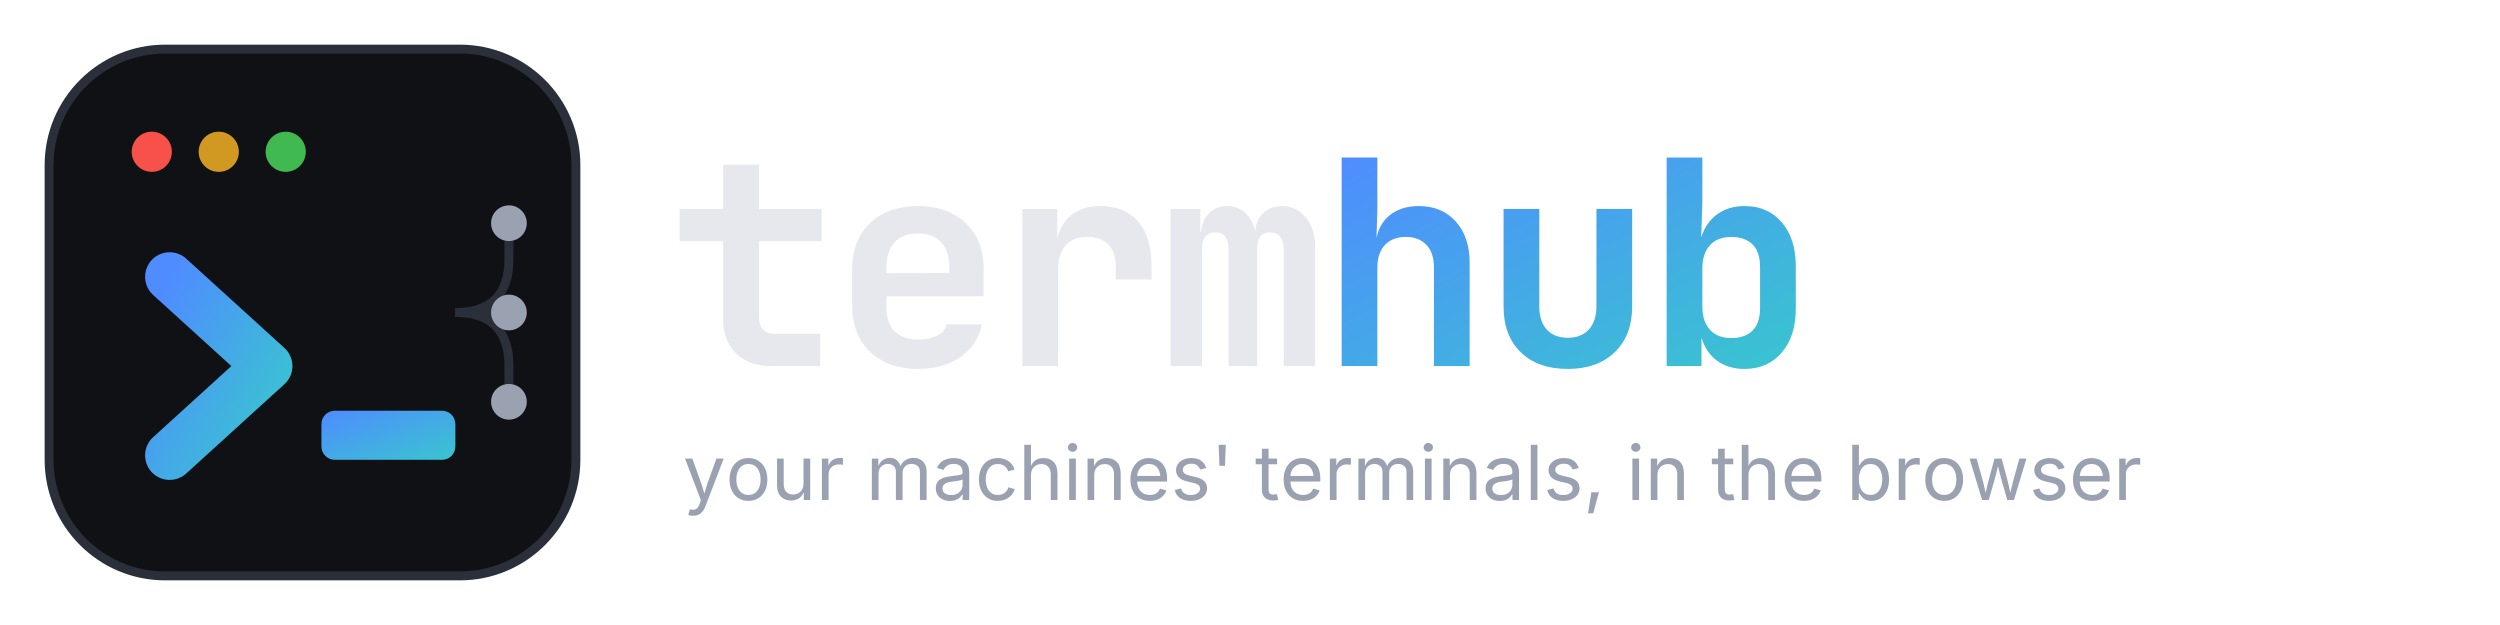
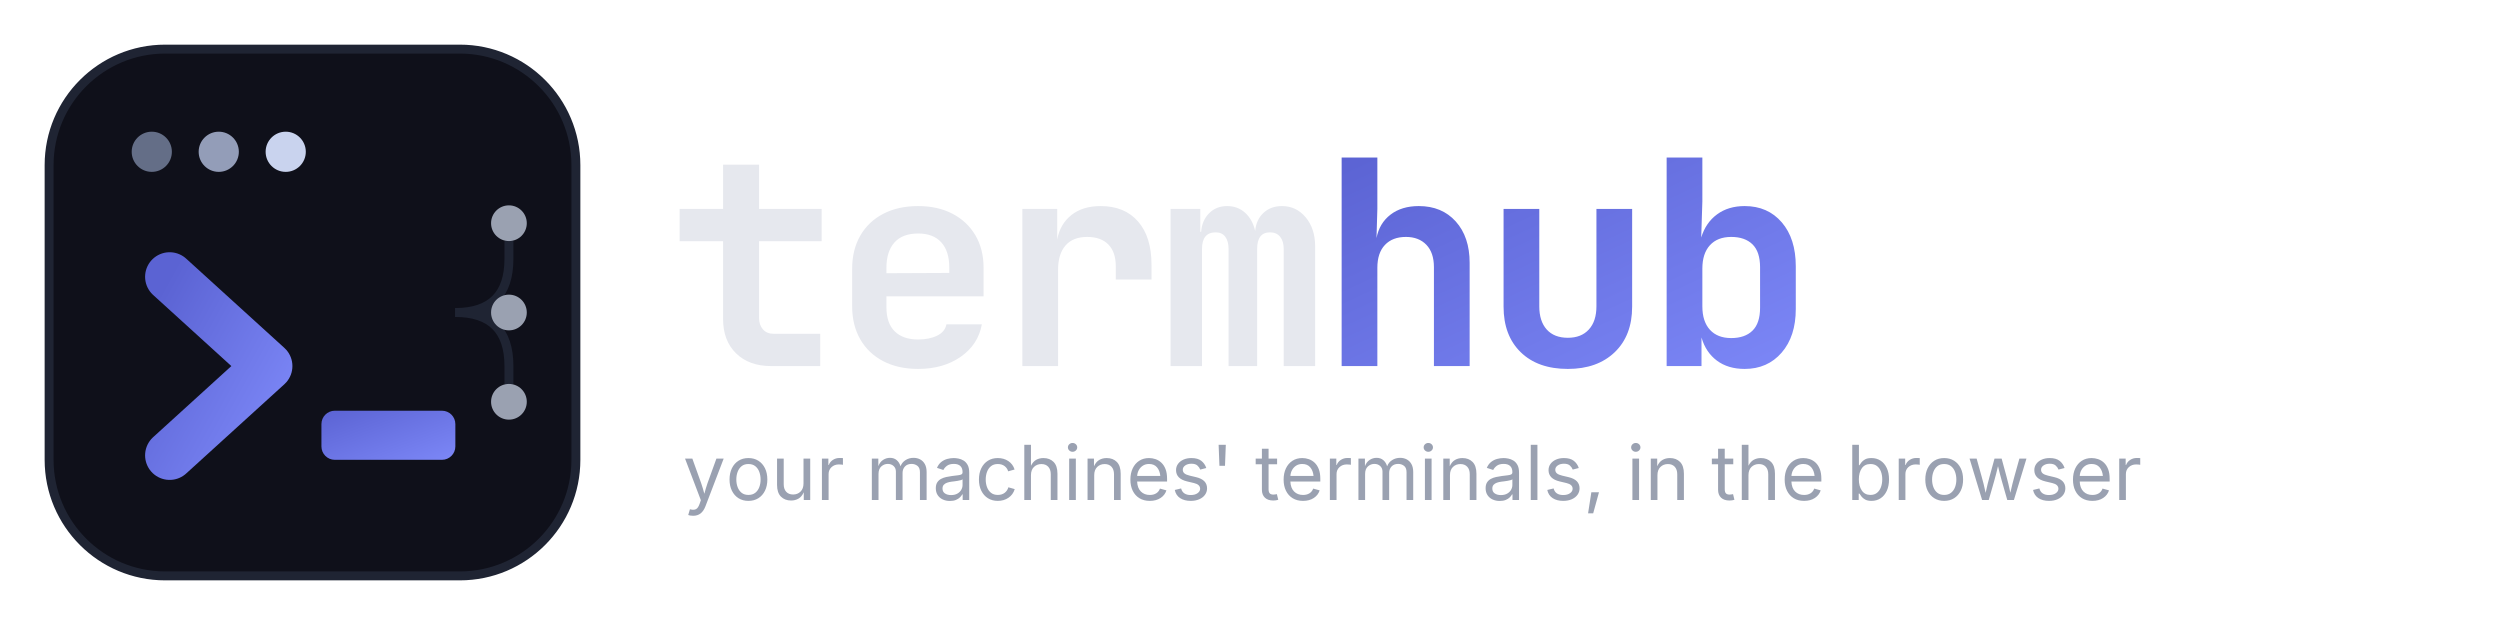
<svg xmlns="http://www.w3.org/2000/svg" width="560" height="140" viewBox="0 0 560 140" role="img" aria-labelledby="t">
  <defs>
    <linearGradient id="g" x1="0" y1="0" x2="1" y2="1">
-       <stop offset="0" stop-color="#4f8cff" />
-       <stop offset="1" stop-color="#39c5cf" />
+       <stop offset="0" stop-color="#5b63d3" />
+       <stop offset="1" stop-color="#7c87f7" />
    </linearGradient>
  </defs>
  <g transform="translate(10 10)">
-     <rect x="1" y="1" width="118" height="118" rx="26" fill="#0f1115" stroke="#2a2f3a" stroke-width="2" />
-     <circle cx="24" cy="24" r="4.5" fill="#f85149" />
-     <circle cx="39" cy="24" r="4.5" fill="#d29922" />
-     <circle cx="54" cy="24" r="4.5" fill="#3fb950" />
+     <rect x="1" y="1" width="118" height="118" rx="26" fill="#0f101a" stroke="#1f2433" stroke-width="2" />
+     <circle cx="24" cy="24" r="4.5" fill="#646e87" />
+     <circle cx="39" cy="24" r="4.5" fill="#939db8" />
+     <circle cx="54" cy="24" r="4.5" fill="#c9d3ee" />
    <polyline points="28,52 50,72 28,92" fill="none" stroke="url(#g)" stroke-width="11" stroke-linecap="round" stroke-linejoin="round" />
    <rect x="62" y="82" width="30" height="11" rx="3" fill="url(#g)" />
-     <g stroke="#2a2f3a" stroke-width="2" fill="none">
+     <g stroke="#1f2433" stroke-width="2" fill="none">
      <path d="M92 60 Q104 60 104 48 L104 44" />
      <path d="M92 60 L104 60" />
      <path d="M92 60 Q104 60 104 72 L104 76" />
    </g>
    <circle cx="104" cy="40" r="4" fill="#9aa1b1" />
    <circle cx="104" cy="60" r="4" fill="#9aa1b1" />
    <circle cx="104" cy="80" r="4" fill="#9aa1b1" />
  </g>
  <path d="M172.72 82.0Q167.792 82.0 164.88 79.152Q161.968 76.304 161.968 71.44V54.032H152.24V46.8H161.968V36.88H170.032V46.8H184.048V54.032H170.032V71.248Q170.032 72.784 170.896 73.776Q171.76 74.768 173.296 74.768H183.728V82.0Z M205.664 82.64Q201.184 82.64 197.856 80.912Q194.528 79.184 192.704 76.016Q190.88 72.848 190.88 68.56V60.24Q190.88 55.952 192.704 52.784Q194.528 49.616 197.856 47.888Q201.184 46.16 205.664 46.16Q210.08 46.16 213.376 47.888Q216.672 49.616 218.496 52.72Q220.32 55.824 220.32 59.984V66.384H198.56V68.816Q198.56 72.4 200.416 74.224Q202.272 76.048 205.664 76.048Q208.16 76.048 209.92 75.184Q211.68 74.32 212.0 72.656H219.936Q219.104 77.2 215.2 79.92Q211.296 82.64 205.664 82.64ZM198.56 59.984V61.2L212.64 61.136V59.92Q212.64 56.272 210.848 54.288Q209.056 52.304 205.664 52.304Q202.144 52.304 200.352 54.32Q198.56 56.336 198.56 59.984Z M229.008 82.0V46.8H236.816V53.648Q237.456 50.192 239.984 48.176Q242.512 46.16 246.544 46.16Q251.92 46.16 254.928 49.616Q257.936 53.072 257.936 59.28V62.608H249.936V59.664Q249.936 56.464 248.272 54.768Q246.608 53.072 243.536 53.072Q240.336 53.072 238.672 54.992Q237.008 56.912 237.008 60.432V82.0Z M262.208 82.0V46.8H268.864V51.92H269.056Q269.248 49.36 270.848 47.76Q272.448 46.16 274.88 46.16Q277.248 46.16 278.912 47.664Q280.576 49.168 281.152 51.728Q281.408 49.168 283.04 47.664Q284.672 46.16 287.168 46.16Q290.368 46.16 292.48 48.688Q294.592 51.216 294.592 55.184V82.0H287.552V55.76Q287.552 54.032 286.752 53.04Q285.952 52.048 284.48 52.048Q281.6 52.048 281.6 55.76V82.0H275.2V55.76Q275.2 54.032 274.464 53.04Q273.728 52.048 272.32 52.048Q269.248 52.048 269.248 55.76V82.0Z" fill="#e6e8ee" />
  <path d="M300.528 82.0V35.28H308.528V46.8L308.336 53.328Q308.976 50.0 311.472 48.08Q313.968 46.16 317.808 46.16Q322.992 46.16 326.096 49.616Q329.2 53.072 329.2 58.896V82.0H321.2V59.856Q321.2 56.592 319.504 54.832Q317.808 53.072 314.928 53.072Q311.92 53.072 310.224 54.864Q308.528 56.656 308.528 59.984V82.0Z M351.2 82.64Q344.48 82.64 340.64 78.896Q336.8 75.152 336.8 68.688V46.8H344.8V68.624Q344.8 71.952 346.464 73.808Q348.128 75.664 351.2 75.664Q354.208 75.664 355.904 73.808Q357.6 71.952 357.6 68.624V46.8H365.6V68.688Q365.6 75.152 361.696 78.896Q357.792 82.64 351.2 82.64Z M390.8 82.64Q387.088 82.64 384.592 80.784Q382.096 78.928 381.136 75.6V82.0H373.328V35.28H381.328V45.136L381.072 53.2Q382.096 49.872 384.624 48.016Q387.152 46.16 390.8 46.16Q395.984 46.16 399.12 49.808Q402.256 53.456 402.256 59.664V69.2Q402.256 75.344 399.088 78.992Q395.92 82.64 390.8 82.64ZM387.792 75.728Q390.864 75.728 392.56 74.064Q394.256 72.4 394.256 68.944V59.856Q394.256 56.4 392.56 54.736Q390.864 53.072 387.792 53.072Q384.72 53.072 383.024 54.928Q381.328 56.784 381.328 60.176V68.624Q381.328 72.016 383.024 73.872Q384.72 75.728 387.792 75.728Z" fill="url(#g)" />
  <path d="M154.162 115.362 154.544 114.067 154.702 114.108Q155.391 114.291 155.889 114.054Q156.387 113.818 156.727 112.822L156.993 112.05L153.448 102.72H155.083L157.059 108.223Q157.275 108.829 157.445 109.427Q157.615 110.024 157.773 110.605Q157.931 110.024 158.101 109.427Q158.271 108.829 158.487 108.223L160.479 102.72H162.106L158.03 113.386Q157.607 114.49 156.926 115.013Q156.246 115.536 155.258 115.536Q154.859 115.536 154.569 115.478Q154.278 115.42 154.162 115.362Z M167.643 112.199Q166.381 112.199 165.43 111.602Q164.48 111.004 163.949 109.925Q163.417 108.846 163.417 107.418Q163.417 105.965 163.949 104.882Q164.48 103.799 165.43 103.201Q166.381 102.604 167.643 102.604Q168.913 102.604 169.867 103.201Q170.822 103.799 171.353 104.882Q171.884 105.965 171.884 107.418Q171.884 108.846 171.353 109.925Q170.822 111.004 169.867 111.602Q168.913 112.199 167.643 112.199ZM167.643 110.863Q168.581 110.863 169.187 110.381Q169.792 109.9 170.083 109.115Q170.374 108.331 170.374 107.418Q170.374 106.497 170.083 105.704Q169.792 104.911 169.187 104.426Q168.581 103.94 167.643 103.94Q166.713 103.94 166.115 104.426Q165.518 104.911 165.227 105.7Q164.937 106.488 164.937 107.418Q164.937 108.331 165.227 109.115Q165.518 109.9 166.115 110.381Q166.713 110.863 167.643 110.863Z M177.205 112.116Q175.802 112.116 174.931 111.245Q174.059 110.373 174.059 108.613V102.72H175.553V108.489Q175.553 109.56 176.118 110.166Q176.682 110.771 177.653 110.771Q178.649 110.771 179.318 110.12Q179.986 109.468 179.986 108.281V102.72H181.488V112.0H180.044V110.265Q179.587 111.278 178.853 111.697Q178.118 112.116 177.205 112.116Z M184.111 112.0V102.72H185.556V104.147H185.655Q185.913 103.442 186.573 103.014Q187.232 102.587 188.062 102.587Q188.229 102.587 188.457 102.595Q188.685 102.604 188.818 102.612V104.114Q188.751 104.098 188.486 104.064Q188.22 104.031 187.921 104.031Q186.917 104.031 186.261 104.641Q185.605 105.251 185.605 106.189V112.0Z M195.292 112.0V102.72H196.745L196.753 104.421Q197.094 103.483 197.812 103.019Q198.53 102.554 199.352 102.554Q200.265 102.554 200.866 103.073Q201.468 103.591 201.717 104.446Q202.049 103.566 202.842 103.06Q203.635 102.554 204.639 102.554Q205.444 102.554 206.108 102.902Q206.772 103.251 207.167 103.957Q207.561 104.662 207.561 105.741V112.0H206.067V105.783Q206.067 104.778 205.502 104.347Q204.938 103.915 204.191 103.915Q203.253 103.915 202.713 104.488Q202.174 105.061 202.174 105.94V112.0H200.68V105.633Q200.68 104.861 200.165 104.388Q199.65 103.915 198.862 103.915Q198.048 103.915 197.417 104.479Q196.787 105.044 196.787 106.156V112.0Z M212.782 112.216Q211.902 112.216 211.184 111.884Q210.466 111.552 210.043 110.913Q209.62 110.273 209.62 109.36Q209.62 108.563 209.935 108.065Q210.25 107.567 210.778 107.281Q211.305 106.995 211.944 106.854Q212.583 106.712 213.23 106.629Q214.061 106.521 214.583 106.463Q215.106 106.405 215.36 106.264Q215.613 106.123 215.613 105.783V105.733Q215.613 104.87 215.123 104.392Q214.633 103.915 213.67 103.915Q212.666 103.915 212.102 104.351Q211.537 104.787 211.321 105.276L209.885 104.803Q210.242 103.957 210.848 103.479Q211.454 103.002 212.185 102.803Q212.915 102.604 213.629 102.604Q214.094 102.604 214.687 102.716Q215.281 102.828 215.833 103.16Q216.385 103.492 216.746 104.143Q217.107 104.795 217.107 105.882V112.0H215.638V110.738H215.538Q215.38 111.062 215.032 111.406Q214.683 111.751 214.127 111.983Q213.571 112.216 212.782 112.216ZM213.04 110.896Q213.87 110.896 214.442 110.572Q215.015 110.249 215.314 109.73Q215.613 109.211 215.613 108.646V107.36Q215.521 107.468 215.214 107.555Q214.907 107.642 214.513 107.708Q214.119 107.775 213.749 107.821Q213.38 107.866 213.164 107.891Q212.625 107.958 212.156 108.119Q211.687 108.281 211.404 108.593Q211.122 108.904 211.122 109.435Q211.122 110.157 211.666 110.527Q212.209 110.896 213.04 110.896Z M223.507 112.199Q222.245 112.199 221.295 111.602Q220.344 111.004 219.813 109.925Q219.282 108.846 219.282 107.418Q219.282 105.965 219.813 104.882Q220.344 103.799 221.295 103.201Q222.245 102.604 223.507 102.604Q224.852 102.604 225.868 103.28Q226.885 103.957 227.267 105.168L225.831 105.575Q225.624 104.861 225.022 104.401Q224.42 103.94 223.507 103.94Q222.577 103.94 221.979 104.426Q221.382 104.911 221.091 105.7Q220.801 106.488 220.801 107.418Q220.801 108.331 221.091 109.115Q221.382 109.9 221.979 110.381Q222.577 110.863 223.507 110.863Q224.445 110.863 225.055 110.385Q225.665 109.908 225.873 109.153L227.3 109.56Q226.927 110.796 225.897 111.498Q224.868 112.199 223.507 112.199Z M230.936 106.438V112.0H229.442V99.632H230.936V104.33Q231.393 103.4 232.102 103.002Q232.812 102.604 233.725 102.604Q235.136 102.604 236.004 103.475Q236.871 104.347 236.871 106.106V112.0H235.369V106.231Q235.369 105.16 234.808 104.554Q234.248 103.948 233.277 103.948Q232.272 103.948 231.604 104.6Q230.936 105.251 230.936 106.438Z M239.494 112.0V102.72H240.988V112.0ZM240.25 101.201Q239.826 101.201 239.519 100.91Q239.212 100.62 239.212 100.213Q239.212 99.798 239.519 99.511Q239.826 99.225 240.25 99.225Q240.681 99.225 240.988 99.511Q241.295 99.798 241.295 100.213Q241.295 100.62 240.988 100.91Q240.681 101.201 240.25 101.201Z M245.105 106.438V112.0H243.611V102.72H245.047L245.056 104.438Q245.504 103.45 246.23 103.027Q246.957 102.604 247.895 102.604Q249.306 102.604 250.169 103.475Q251.032 104.347 251.032 106.106V112.0H249.538V106.231Q249.538 105.16 248.978 104.554Q248.417 103.948 247.446 103.948Q246.442 103.948 245.774 104.6Q245.105 105.251 245.105 106.438Z M257.557 112.199Q256.212 112.199 255.237 111.602Q254.261 111.004 253.734 109.933Q253.207 108.862 253.207 107.435Q253.207 106.007 253.722 104.919Q254.236 103.832 255.178 103.218Q256.121 102.604 257.382 102.604Q258.121 102.604 258.839 102.848Q259.557 103.093 260.142 103.637Q260.728 104.181 261.076 105.069Q261.425 105.957 261.425 107.244V107.866H254.718Q254.776 109.319 255.552 110.095Q256.328 110.871 257.565 110.871Q258.387 110.871 258.98 110.51Q259.574 110.149 259.831 109.443L261.275 109.842Q260.952 110.896 259.968 111.548Q258.984 112.199 257.557 112.199ZM254.726 106.604H259.906Q259.798 105.417 259.163 104.675Q258.528 103.932 257.382 103.932Q256.585 103.932 256.009 104.305Q255.432 104.679 255.1 105.285Q254.768 105.891 254.726 106.604Z M266.721 112.199Q265.293 112.199 264.347 111.577Q263.4 110.954 263.151 109.75L264.571 109.41Q264.77 110.174 265.322 110.531Q265.874 110.888 266.704 110.888Q267.675 110.888 268.252 110.473Q268.829 110.058 268.829 109.485Q268.829 108.53 267.468 108.207L265.924 107.841Q263.434 107.252 263.434 105.31Q263.434 104.513 263.882 103.903Q264.33 103.292 265.106 102.948Q265.882 102.604 266.87 102.604Q268.306 102.604 269.099 103.23Q269.892 103.857 270.207 104.836L268.854 105.185Q268.663 104.687 268.219 104.28Q267.775 103.874 266.878 103.874Q266.048 103.874 265.496 104.255Q264.944 104.637 264.944 105.218Q264.944 105.733 265.318 106.044Q265.691 106.355 266.505 106.546L267.908 106.878Q269.169 107.177 269.775 107.804Q270.381 108.431 270.381 109.385Q270.381 110.199 269.921 110.834Q269.46 111.469 268.634 111.834Q267.808 112.199 266.721 112.199Z M273.154 104.338 272.971 99.632H274.582L274.399 104.338Z M286.07 102.72V103.998H284.161V109.593Q284.161 110.215 284.414 110.502Q284.667 110.788 285.256 110.788Q285.397 110.788 285.617 110.755Q285.837 110.722 286.02 110.688L286.327 111.95Q286.095 112.033 285.8 112.075Q285.505 112.116 285.215 112.116Q284.011 112.116 283.339 111.481Q282.667 110.846 282.667 109.709V103.998H281.272V102.72H282.667V100.512H284.161V102.72Z M291.88 112.199Q290.536 112.199 289.56 111.602Q288.585 111.004 288.058 109.933Q287.531 108.862 287.531 107.435Q287.531 106.007 288.045 104.919Q288.56 103.832 289.502 103.218Q290.444 102.604 291.706 102.604Q292.445 102.604 293.163 102.848Q293.881 103.093 294.466 103.637Q295.051 104.181 295.4 105.069Q295.749 105.957 295.749 107.244V107.866H289.042Q289.1 109.319 289.876 110.095Q290.652 110.871 291.889 110.871Q292.71 110.871 293.304 110.51Q293.897 110.149 294.155 109.443L295.599 109.842Q295.275 110.896 294.292 111.548Q293.308 112.199 291.88 112.199ZM289.05 106.604H294.229Q294.122 105.417 293.487 104.675Q292.852 103.932 291.706 103.932Q290.909 103.932 290.332 104.305Q289.755 104.679 289.423 105.285Q289.091 105.891 289.05 106.604Z M297.89 112.0V102.72H299.334V104.147H299.434Q299.691 103.442 300.351 103.014Q301.011 102.587 301.841 102.587Q302.007 102.587 302.236 102.595Q302.464 102.604 302.597 102.612V104.114Q302.53 104.098 302.265 104.064Q301.999 104.031 301.7 104.031Q300.696 104.031 300.04 104.641Q299.384 105.251 299.384 106.189V112.0Z M304.29 112.0V102.72H305.743L305.751 104.421Q306.091 103.483 306.809 103.019Q307.527 102.554 308.349 102.554Q309.262 102.554 309.864 103.073Q310.466 103.591 310.715 104.446Q311.047 103.566 311.84 103.06Q312.632 102.554 313.637 102.554Q314.442 102.554 315.106 102.902Q315.77 103.251 316.164 103.957Q316.559 104.662 316.559 105.741V112.0H315.064V105.783Q315.064 104.778 314.5 104.347Q313.936 103.915 313.188 103.915Q312.25 103.915 311.711 104.488Q311.171 105.061 311.171 105.94V112.0H309.677V105.633Q309.677 104.861 309.163 104.388Q308.648 103.915 307.859 103.915Q307.046 103.915 306.415 104.479Q305.784 105.044 305.784 106.156V112.0Z M319.182 112.0V102.72H320.676V112.0ZM319.937 101.201Q319.514 101.201 319.207 100.91Q318.899 100.62 318.899 100.213Q318.899 99.798 319.207 99.511Q319.514 99.225 319.937 99.225Q320.369 99.225 320.676 99.511Q320.983 99.798 320.983 100.213Q320.983 100.62 320.676 100.91Q320.369 101.201 319.937 101.201Z M324.793 106.438V112.0H323.299V102.72H324.735L324.743 104.438Q325.191 103.45 325.918 103.027Q326.644 102.604 327.582 102.604Q328.993 102.604 329.856 103.475Q330.72 104.347 330.72 106.106V112.0H329.226V106.231Q329.226 105.16 328.665 104.554Q328.105 103.948 327.134 103.948Q326.129 103.948 325.461 104.6Q324.793 105.251 324.793 106.438Z M335.941 112.216Q335.061 112.216 334.343 111.884Q333.625 111.552 333.202 110.913Q332.778 110.273 332.778 109.36Q332.778 108.563 333.094 108.065Q333.409 107.567 333.936 107.281Q334.463 106.995 335.103 106.854Q335.742 106.712 336.389 106.629Q337.219 106.521 337.742 106.463Q338.265 106.405 338.518 106.264Q338.771 106.123 338.771 105.783V105.733Q338.771 104.87 338.282 104.392Q337.792 103.915 336.829 103.915Q335.825 103.915 335.26 104.351Q334.696 104.787 334.48 105.276L333.044 104.803Q333.401 103.957 334.007 103.479Q334.613 103.002 335.343 102.803Q336.074 102.604 336.788 102.604Q337.252 102.604 337.846 102.716Q338.439 102.828 338.991 103.16Q339.543 103.492 339.905 104.143Q340.266 104.795 340.266 105.882V112.0H338.796V110.738H338.697Q338.539 111.062 338.19 111.406Q337.842 111.751 337.286 111.983Q336.729 112.216 335.941 112.216ZM336.198 110.896Q337.028 110.896 337.601 110.572Q338.174 110.249 338.473 109.73Q338.771 109.211 338.771 108.646V107.36Q338.68 107.468 338.373 107.555Q338.066 107.642 337.672 107.708Q337.277 107.775 336.908 107.821Q336.539 107.866 336.323 107.891Q335.783 107.958 335.314 108.119Q334.845 108.281 334.563 108.593Q334.281 108.904 334.281 109.435Q334.281 110.157 334.824 110.527Q335.368 110.896 336.198 110.896Z M344.383 99.632V112.0H342.889V99.632Z M350.16 112.199Q348.732 112.199 347.786 111.577Q346.84 110.954 346.591 109.75L348.01 109.41Q348.209 110.174 348.761 110.531Q349.313 110.888 350.144 110.888Q351.115 110.888 351.692 110.473Q352.269 110.058 352.269 109.485Q352.269 108.53 350.907 108.207L349.363 107.841Q346.873 107.252 346.873 105.31Q346.873 104.513 347.321 103.903Q347.77 103.292 348.546 102.948Q349.322 102.604 350.31 102.604Q351.746 102.604 352.538 103.23Q353.331 103.857 353.646 104.836L352.293 105.185Q352.103 104.687 351.658 104.28Q351.214 103.874 350.318 103.874Q349.488 103.874 348.936 104.255Q348.384 104.637 348.384 105.218Q348.384 105.733 348.757 106.044Q349.131 106.355 349.944 106.546L351.347 106.878Q352.609 107.177 353.215 107.804Q353.821 108.431 353.821 109.385Q353.821 110.199 353.36 110.834Q352.899 111.469 352.073 111.834Q351.248 112.199 350.16 112.199Z M355.73 114.98 356.46 110.273H358.17L356.875 114.98Z M365.658 112.0V102.72H367.152V112.0ZM366.413 101.201Q365.99 101.201 365.683 100.91Q365.375 100.62 365.375 100.213Q365.375 99.798 365.683 99.511Q365.99 99.225 366.413 99.225Q366.845 99.225 367.152 99.511Q367.459 99.798 367.459 100.213Q367.459 100.62 367.152 100.91Q366.845 101.201 366.413 101.201Z M371.269 106.438V112.0H369.775V102.72H371.211L371.219 104.438Q371.667 103.45 372.394 103.027Q373.12 102.604 374.058 102.604Q375.469 102.604 376.333 103.475Q377.196 104.347 377.196 106.106V112.0H375.702V106.231Q375.702 105.16 375.141 104.554Q374.581 103.948 373.61 103.948Q372.605 103.948 371.937 104.6Q371.269 105.251 371.269 106.438Z M388.252 102.72V103.998H386.343V109.593Q386.343 110.215 386.596 110.502Q386.85 110.788 387.439 110.788Q387.58 110.788 387.8 110.755Q388.02 110.722 388.203 110.688L388.51 111.95Q388.277 112.033 387.983 112.075Q387.688 112.116 387.397 112.116Q386.194 112.116 385.521 111.481Q384.849 110.846 384.849 109.709V103.998H383.455V102.72H384.849V100.512H386.343V102.72Z M391.656 106.438V112.0H390.162V99.632H391.656V104.33Q392.112 103.4 392.822 103.002Q393.532 102.604 394.445 102.604Q395.856 102.604 396.723 103.475Q397.591 104.347 397.591 106.106V112.0H396.088V106.231Q396.088 105.16 395.528 104.554Q394.968 103.948 393.997 103.948Q392.992 103.948 392.324 104.6Q391.656 105.251 391.656 106.438Z M404.115 112.199Q402.771 112.199 401.795 111.602Q400.82 111.004 400.293 109.933Q399.766 108.862 399.766 107.435Q399.766 106.007 400.28 104.919Q400.795 103.832 401.737 103.218Q402.679 102.604 403.941 102.604Q404.68 102.604 405.398 102.848Q406.116 103.093 406.701 103.637Q407.286 104.181 407.635 105.069Q407.983 105.957 407.983 107.244V107.866H401.276Q401.334 109.319 402.111 110.095Q402.887 110.871 404.124 110.871Q404.945 110.871 405.539 110.51Q406.132 110.149 406.39 109.443L407.834 109.842Q407.51 110.896 406.527 111.548Q405.543 112.199 404.115 112.199ZM401.285 106.604H406.464Q406.356 105.417 405.721 104.675Q405.086 103.932 403.941 103.932Q403.144 103.932 402.567 104.305Q401.99 104.679 401.658 105.285Q401.326 105.891 401.285 106.604Z M419.214 112.199Q418.334 112.199 417.795 111.896Q417.255 111.593 416.965 111.207Q416.674 110.821 416.517 110.564H416.351V112.0H414.906V99.632H416.4V104.206H416.517Q416.674 103.957 416.957 103.579Q417.239 103.201 417.77 102.902Q418.301 102.604 419.206 102.604Q420.368 102.604 421.252 103.185Q422.136 103.766 422.638 104.841Q423.141 105.916 423.141 107.385Q423.141 108.862 422.643 109.941Q422.145 111.021 421.26 111.61Q420.376 112.199 419.214 112.199ZM418.99 110.863Q419.862 110.863 420.447 110.394Q421.032 109.925 421.327 109.132Q421.622 108.339 421.622 107.368Q421.622 106.405 421.331 105.629Q421.041 104.853 420.455 104.396Q419.87 103.94 418.99 103.94Q417.712 103.94 417.048 104.886Q416.384 105.833 416.384 107.368Q416.384 108.92 417.056 109.892Q417.729 110.863 418.99 110.863Z M425.315 112.0V102.72H426.76V104.147H426.859Q427.117 103.442 427.777 103.014Q428.437 102.587 429.267 102.587Q429.433 102.587 429.661 102.595Q429.889 102.604 430.022 102.612V104.114Q429.956 104.098 429.69 104.064Q429.424 104.031 429.125 104.031Q428.121 104.031 427.465 104.641Q426.81 105.251 426.81 106.189V112.0Z M435.492 112.199Q434.23 112.199 433.28 111.602Q432.33 111.004 431.798 109.925Q431.267 108.846 431.267 107.418Q431.267 105.965 431.798 104.882Q432.33 103.799 433.28 103.201Q434.23 102.604 435.492 102.604Q436.762 102.604 437.717 103.201Q438.671 103.799 439.203 104.882Q439.734 105.965 439.734 107.418Q439.734 108.846 439.203 109.925Q438.671 111.004 437.717 111.602Q436.762 112.199 435.492 112.199ZM435.492 110.863Q436.43 110.863 437.036 110.381Q437.642 109.9 437.933 109.115Q438.223 108.331 438.223 107.418Q438.223 106.497 437.933 105.704Q437.642 104.911 437.036 104.426Q436.43 103.94 435.492 103.94Q434.562 103.94 433.965 104.426Q433.367 104.911 433.077 105.7Q432.786 106.488 432.786 107.418Q432.786 108.331 433.077 109.115Q433.367 109.9 433.965 110.381Q434.562 110.863 435.492 110.863Z M443.992 112.0 441.178 102.72H442.764L443.893 106.771Q444.092 107.493 444.324 108.393Q444.557 109.294 444.781 110.398Q445.005 109.335 445.225 108.439Q445.445 107.542 445.661 106.771L446.773 102.72H448.367L449.462 106.771Q449.662 107.518 449.882 108.41Q450.102 109.302 450.317 110.373Q450.55 109.311 450.778 108.418Q451.006 107.526 451.214 106.771L452.343 102.72H453.928L451.114 112.0H449.628L448.425 107.8Q448.192 107.003 447.981 106.156Q447.769 105.31 447.553 104.421Q447.346 105.31 447.126 106.165Q446.906 107.02 446.682 107.8L445.478 112.0Z M458.975 112.199Q457.547 112.199 456.601 111.577Q455.655 110.954 455.406 109.75L456.825 109.41Q457.024 110.174 457.576 110.531Q458.128 110.888 458.958 110.888Q459.93 110.888 460.507 110.473Q461.083 110.058 461.083 109.485Q461.083 108.53 459.722 108.207L458.178 107.841Q455.688 107.252 455.688 105.31Q455.688 104.513 456.136 103.903Q456.584 103.292 457.361 102.948Q458.137 102.604 459.125 102.604Q460.561 102.604 461.353 103.23Q462.146 103.857 462.461 104.836L461.108 105.185Q460.917 104.687 460.473 104.28Q460.029 103.874 459.133 103.874Q458.303 103.874 457.751 104.255Q457.199 104.637 457.199 105.218Q457.199 105.733 457.572 106.044Q457.946 106.355 458.759 106.546L460.162 106.878Q461.424 107.177 462.03 107.804Q462.636 108.431 462.636 109.385Q462.636 110.199 462.175 110.834Q461.714 111.469 460.888 111.834Q460.062 112.199 458.975 112.199Z M468.695 112.199Q467.351 112.199 466.375 111.602Q465.4 111.004 464.873 109.933Q464.346 108.862 464.346 107.435Q464.346 106.007 464.86 104.919Q465.375 103.832 466.317 103.218Q467.259 102.604 468.521 102.604Q469.26 102.604 469.978 102.848Q470.696 103.093 471.281 103.637Q471.866 104.181 472.215 105.069Q472.563 105.957 472.563 107.244V107.866H465.856Q465.915 109.319 466.691 110.095Q467.467 110.871 468.704 110.871Q469.525 110.871 470.119 110.51Q470.712 110.149 470.97 109.443L472.414 109.842Q472.09 110.896 471.107 111.548Q470.123 112.199 468.695 112.199ZM465.865 106.604H471.044Q470.937 105.417 470.302 104.675Q469.667 103.932 468.521 103.932Q467.724 103.932 467.147 104.305Q466.57 104.679 466.238 105.285Q465.906 105.891 465.865 106.604Z M474.705 112.0V102.72H476.149V104.147H476.249Q476.506 103.442 477.166 103.014Q477.826 102.587 478.656 102.587Q478.822 102.587 479.051 102.595Q479.279 102.604 479.412 102.612V104.114Q479.345 104.098 479.08 104.064Q478.814 104.031 478.515 104.031Q477.511 104.031 476.855 104.641Q476.199 105.251 476.199 106.189V112.0Z" fill="#9aa1b1" />
</svg>
